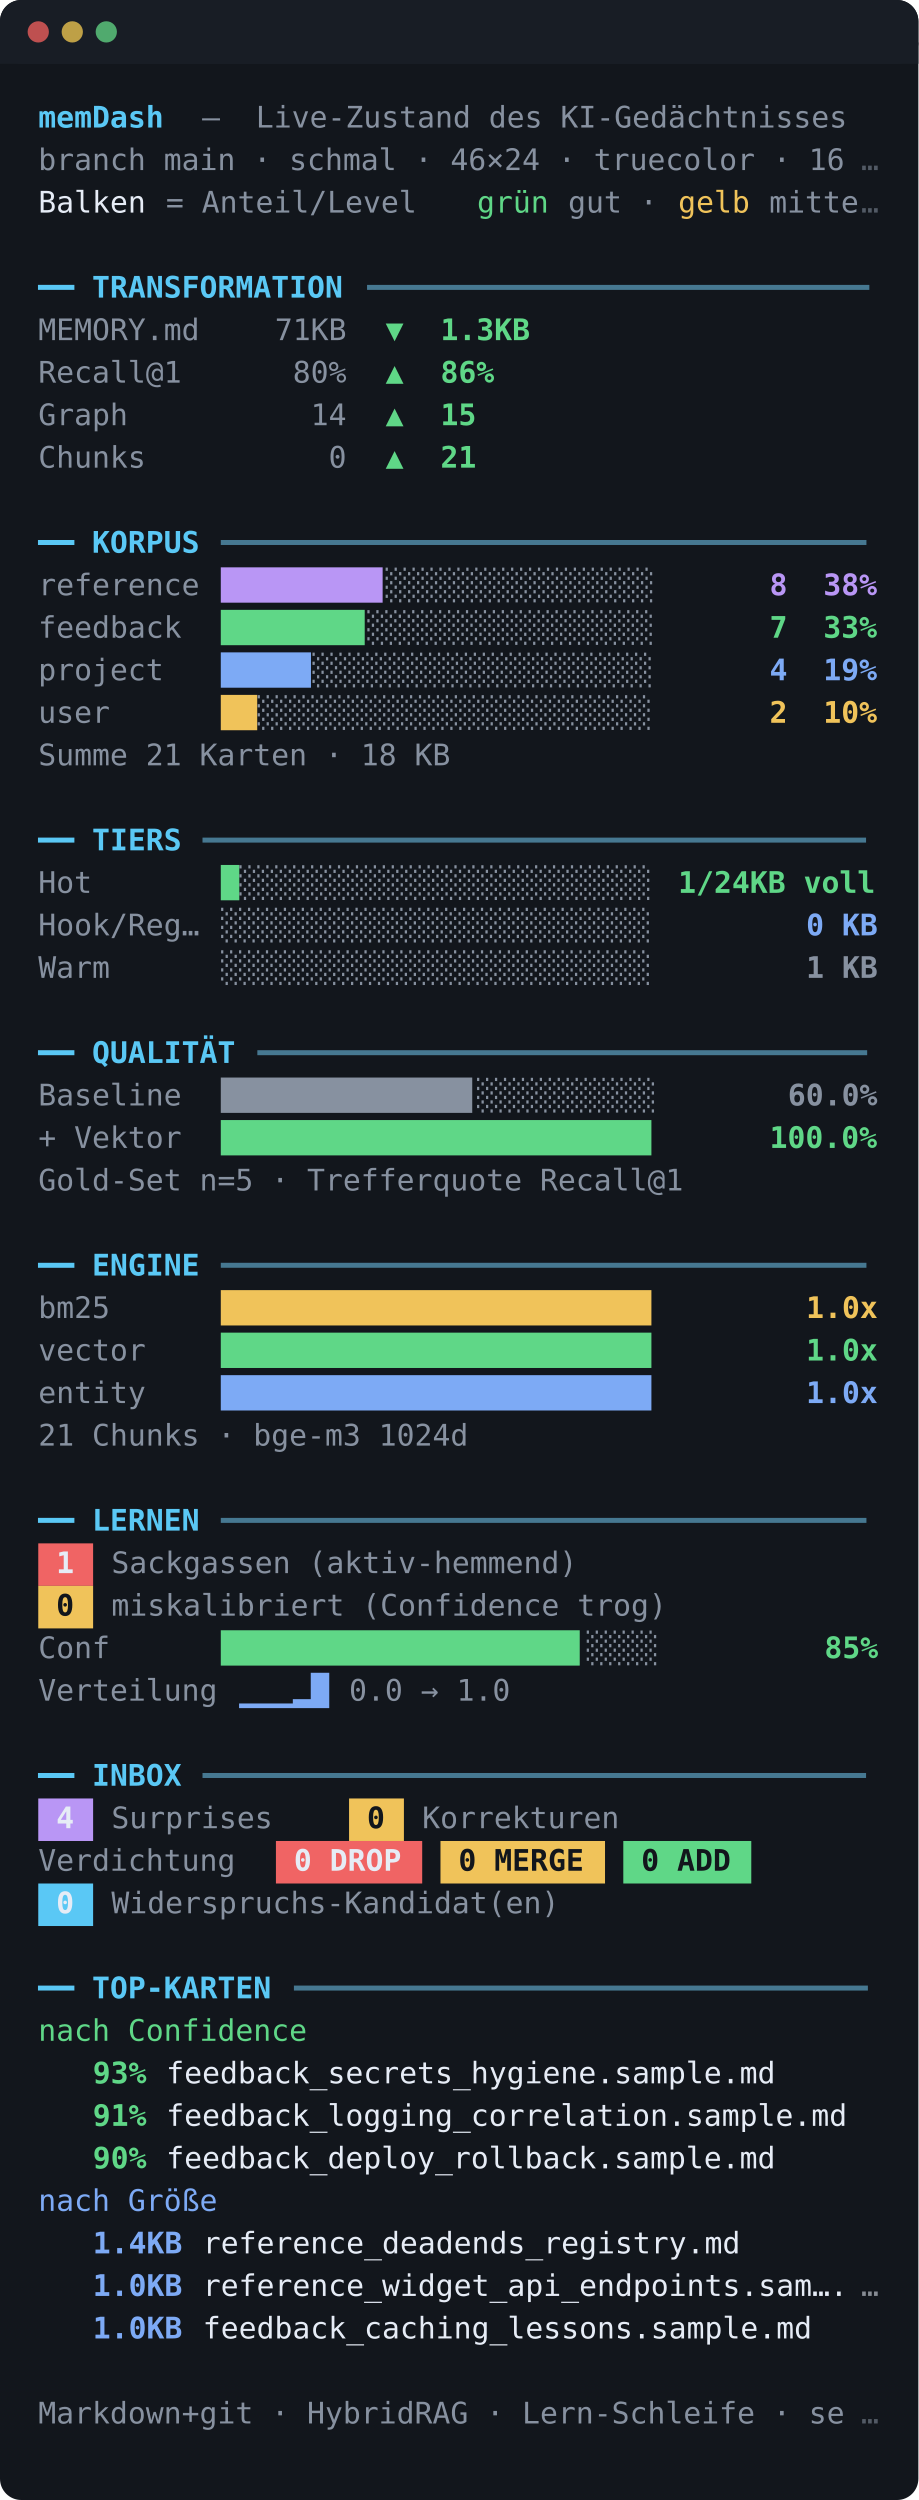
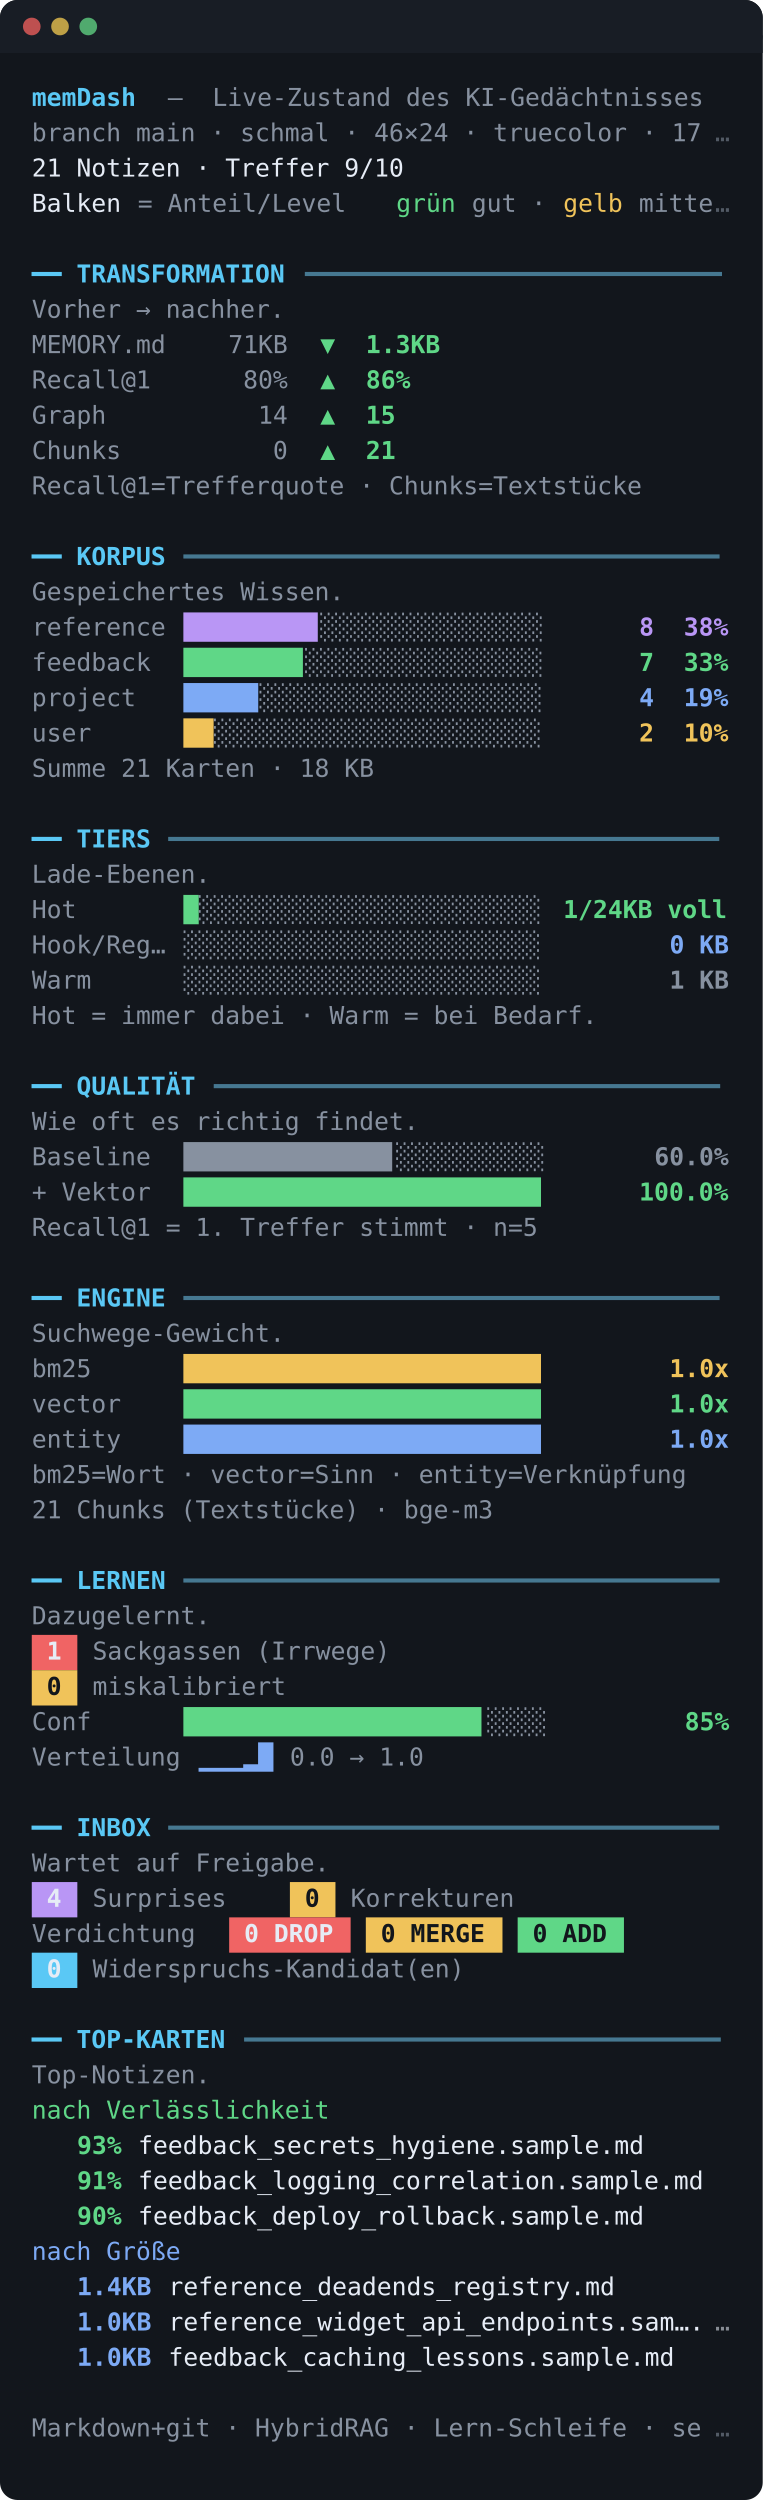
- <svg xmlns="http://www.w3.org/2000/svg" viewBox="0 0 432 1176" width="432" height="1176" font-family="ui-monospace,'JetBrains Mono','DejaVu Sans Mono',monospace" font-size="14" role="img" aria-label="memDash Terminal-Screenshot">
-   <rect x="0" y="0" width="432" height="1176" rx="10" ry="10" fill="rgb(18,22,28)" />
+ <svg xmlns="http://www.w3.org/2000/svg" viewBox="0 0 432 1416" width="432" height="1416" font-family="ui-monospace,'JetBrains Mono','DejaVu Sans Mono',monospace" font-size="14" role="img" aria-label="memDash Terminal-Screenshot">
+   <rect x="0" y="0" width="432" height="1416" rx="10" ry="10" fill="rgb(18,22,28)" />
  <rect x="0" y="0" width="432" height="30" rx="10" ry="10" fill="rgb(24,29,37)" />
  <rect x="0" y="20" width="432" height="10" fill="rgb(24,29,37)" />
  <circle cx="18" cy="15" r="5" fill="rgb(190,80,80)" />
  <circle cx="34" cy="15" r="5" fill="rgb(190,160,70)" />
  <circle cx="50" cy="15" r="5" fill="rgb(80,170,110)" />
-   <rect x="18.0" y="726.0" width="25.8" height="20.0" fill="rgb(240,100,100)" />
-   <rect x="18.0" y="746.0" width="25.8" height="20.0" fill="rgb(240,195,90)" />
-   <rect x="18.0" y="846.0" width="25.8" height="20.0" fill="rgb(185,150,245)" />
-   <rect x="164.2" y="846.0" width="25.8" height="20.0" fill="rgb(240,195,90)" />
-   <rect x="129.8" y="866.0" width="68.8" height="20.0" fill="rgb(240,100,100)" />
-   <rect x="207.2" y="866.0" width="77.4" height="20.0" fill="rgb(240,195,90)" />
-   <rect x="293.2" y="866.0" width="60.2" height="20.0" fill="rgb(95,215,135)" />
-   <rect x="18.0" y="886.0" width="25.8" height="20.0" fill="rgb(90,200,245)" />
+   <rect x="18.0" y="926.0" width="25.8" height="20.0" fill="rgb(240,100,100)" />
+   <rect x="18.0" y="946.0" width="25.8" height="20.0" fill="rgb(240,195,90)" />
+   <rect x="18.0" y="1066.0" width="25.8" height="20.0" fill="rgb(185,150,245)" />
+   <rect x="164.2" y="1066.0" width="25.8" height="20.0" fill="rgb(240,195,90)" />
+   <rect x="129.8" y="1086.0" width="68.8" height="20.0" fill="rgb(240,100,100)" />
+   <rect x="207.2" y="1086.0" width="77.4" height="20.0" fill="rgb(240,195,90)" />
+   <rect x="293.2" y="1086.0" width="60.2" height="20.0" fill="rgb(95,215,135)" />
+   <rect x="18.0" y="1106.0" width="25.8" height="20.0" fill="rgb(90,200,245)" />
  <text y="60.0" xml:space="preserve" dominant-baseline="alphabetic">
    <tspan x="18.0" fill="rgb(90,200,245)" font-weight="700">memDash</tspan>
    <tspan x="78.2" fill="rgb(135,145,160)">  —  Live-Zustand des KI-Gedächtnisses</tspan>
  </text>
  <text y="80.0" xml:space="preserve" dominant-baseline="alphabetic">
-     <tspan x="18.0" fill="rgb(135,145,160)">branch main · schmal · 46×24 · truecolor · 16</tspan>
+     <tspan x="18.0" fill="rgb(135,145,160)">branch main · schmal · 46×24 · truecolor · 17</tspan>
    <tspan x="405.0" fill="rgb(82,90,101)">…</tspan>
  </text>
  <text y="100.0" xml:space="preserve" dominant-baseline="alphabetic">
+     <tspan x="18.0" fill="rgb(230,236,246)">21 Notizen · Treffer 9/10</tspan>
+   </text>
+   <text y="120.0" xml:space="preserve" dominant-baseline="alphabetic">
    <tspan x="18.0" fill="rgb(230,236,246)">Balken</tspan>
    <tspan x="69.6" fill="rgb(135,145,160)"> = Anteil/Level   </tspan>
    <tspan x="224.4" fill="rgb(95,215,135)">grün</tspan>
    <tspan x="258.8" fill="rgb(135,145,160)"> gut · </tspan>
    <tspan x="319.0" fill="rgb(240,195,90)">gelb</tspan>
    <tspan x="353.4" fill="rgb(135,145,160)"> mitte</tspan>
    <tspan x="405.0" fill="rgb(82,90,101)">…</tspan>
  </text>
-   <text y="140.0" xml:space="preserve" dominant-baseline="alphabetic">
+   <text y="160.0" xml:space="preserve" dominant-baseline="alphabetic">
    <tspan x="18.0" fill="rgb(90,200,245)" font-weight="700">━━ TRANSFORMATION </tspan>
    <tspan x="172.8" fill="rgb(70,120,145)">━━━━━━━━━━━━━━━━━━━━━━━━━━━━</tspan>
  </text>
-   <text y="160.0" xml:space="preserve" dominant-baseline="alphabetic">
+   <text y="180.0" xml:space="preserve" dominant-baseline="alphabetic">
+     <tspan x="18.0" fill="rgb(135,145,160)">Vorher → nachher.</tspan>
+   </text>
+   <text y="200.0" xml:space="preserve" dominant-baseline="alphabetic">
    <tspan x="18.0" fill="rgb(135,145,160)">MEMORY.md</tspan>
    <tspan x="95.4" fill="rgb(230,236,246)"> </tspan>
    <tspan x="104.0" fill="rgb(135,145,160)">   71KB</tspan>
    <tspan x="164.2" fill="rgb(230,236,246)">  </tspan>
    <tspan x="181.4" fill="rgb(95,215,135)" font-weight="700">▼</tspan>
    <tspan x="190.0" fill="rgb(230,236,246)">  </tspan>
    <tspan x="207.2" fill="rgb(95,215,135)" font-weight="700">1.3KB</tspan>
  </text>
-   <text y="180.0" xml:space="preserve" dominant-baseline="alphabetic">
+   <text y="220.0" xml:space="preserve" dominant-baseline="alphabetic">
    <tspan x="18.0" fill="rgb(135,145,160)">Recall@1</tspan>
    <tspan x="86.8" fill="rgb(230,236,246)">  </tspan>
    <tspan x="104.0" fill="rgb(135,145,160)">    80%</tspan>
    <tspan x="164.2" fill="rgb(230,236,246)">  </tspan>
    <tspan x="181.4" fill="rgb(95,215,135)" font-weight="700">▲</tspan>
    <tspan x="190.0" fill="rgb(230,236,246)">  </tspan>
    <tspan x="207.2" fill="rgb(95,215,135)" font-weight="700">86%</tspan>
  </text>
-   <text y="200.0" xml:space="preserve" dominant-baseline="alphabetic">
+   <text y="240.0" xml:space="preserve" dominant-baseline="alphabetic">
    <tspan x="18.0" fill="rgb(135,145,160)">Graph</tspan>
    <tspan x="61.0" fill="rgb(230,236,246)">     </tspan>
    <tspan x="104.0" fill="rgb(135,145,160)">     14</tspan>
    <tspan x="164.2" fill="rgb(230,236,246)">  </tspan>
    <tspan x="181.4" fill="rgb(95,215,135)" font-weight="700">▲</tspan>
    <tspan x="190.0" fill="rgb(230,236,246)">  </tspan>
    <tspan x="207.2" fill="rgb(95,215,135)" font-weight="700">15</tspan>
  </text>
-   <text y="220.0" xml:space="preserve" dominant-baseline="alphabetic">
+   <text y="260.0" xml:space="preserve" dominant-baseline="alphabetic">
    <tspan x="18.0" fill="rgb(135,145,160)">Chunks</tspan>
    <tspan x="69.6" fill="rgb(230,236,246)">    </tspan>
    <tspan x="104.0" fill="rgb(135,145,160)">      0</tspan>
    <tspan x="164.2" fill="rgb(230,236,246)">  </tspan>
    <tspan x="181.4" fill="rgb(95,215,135)" font-weight="700">▲</tspan>
    <tspan x="190.0" fill="rgb(230,236,246)">  </tspan>
    <tspan x="207.2" fill="rgb(95,215,135)" font-weight="700">21</tspan>
  </text>
-   <text y="260.0" xml:space="preserve" dominant-baseline="alphabetic">
+   <text y="280.0" xml:space="preserve" dominant-baseline="alphabetic">
+     <tspan x="18.0" fill="rgb(135,145,160)">Recall@1=Trefferquote · Chunks=Textstücke</tspan>
+   </text>
+   <text y="320.0" xml:space="preserve" dominant-baseline="alphabetic">
    <tspan x="18.0" fill="rgb(90,200,245)" font-weight="700">━━ KORPUS </tspan>
    <tspan x="104.0" fill="rgb(70,120,145)">━━━━━━━━━━━━━━━━━━━━━━━━━━━━━━━━━━━━</tspan>
  </text>
-   <text y="280.0" xml:space="preserve" dominant-baseline="alphabetic">
+   <text y="340.0" xml:space="preserve" dominant-baseline="alphabetic">
+     <tspan x="18.0" fill="rgb(135,145,160)">Gespeichertes Wissen.</tspan>
+   </text>
+   <text y="360.0" xml:space="preserve" dominant-baseline="alphabetic">
    <tspan x="18.0" fill="rgb(135,145,160)">reference</tspan>
    <tspan x="95.4" fill="rgb(230,236,246)"> </tspan>
    <tspan x="104.0" fill="rgb(185,150,245)">█████████</tspan>
    <tspan x="181.4" fill="rgb(135,145,160)">░░░░░░░░░░░░░░░</tspan>
    <tspan x="310.4" fill="rgb(230,236,246)">      </tspan>
    <tspan x="362.0" fill="rgb(185,150,245)" font-weight="700">8  38%</tspan>
  </text>
-   <text y="300.0" xml:space="preserve" dominant-baseline="alphabetic">
+   <text y="380.0" xml:space="preserve" dominant-baseline="alphabetic">
    <tspan x="18.0" fill="rgb(135,145,160)">feedback</tspan>
    <tspan x="86.8" fill="rgb(230,236,246)">  </tspan>
    <tspan x="104.0" fill="rgb(95,215,135)">████████</tspan>
    <tspan x="172.8" fill="rgb(135,145,160)">░░░░░░░░░░░░░░░░</tspan>
    <tspan x="310.4" fill="rgb(230,236,246)">      </tspan>
    <tspan x="362.0" fill="rgb(95,215,135)" font-weight="700">7  33%</tspan>
  </text>
-   <text y="320.0" xml:space="preserve" dominant-baseline="alphabetic">
+   <text y="400.0" xml:space="preserve" dominant-baseline="alphabetic">
    <tspan x="18.0" fill="rgb(135,145,160)">project</tspan>
    <tspan x="78.2" fill="rgb(230,236,246)">   </tspan>
    <tspan x="104.0" fill="rgb(125,170,245)">█████</tspan>
    <tspan x="147.0" fill="rgb(135,145,160)">░░░░░░░░░░░░░░░░░░░</tspan>
    <tspan x="310.4" fill="rgb(230,236,246)">      </tspan>
    <tspan x="362.0" fill="rgb(125,170,245)" font-weight="700">4  19%</tspan>
  </text>
-   <text y="340.0" xml:space="preserve" dominant-baseline="alphabetic">
+   <text y="420.0" xml:space="preserve" dominant-baseline="alphabetic">
    <tspan x="18.0" fill="rgb(135,145,160)">user</tspan>
    <tspan x="52.4" fill="rgb(230,236,246)">      </tspan>
    <tspan x="104.0" fill="rgb(240,195,90)">██</tspan>
    <tspan x="121.2" fill="rgb(135,145,160)">░░░░░░░░░░░░░░░░░░░░░░</tspan>
    <tspan x="310.4" fill="rgb(230,236,246)">      </tspan>
    <tspan x="362.0" fill="rgb(240,195,90)" font-weight="700">2  10%</tspan>
  </text>
-   <text y="360.0" xml:space="preserve" dominant-baseline="alphabetic">
+   <text y="440.0" xml:space="preserve" dominant-baseline="alphabetic">
    <tspan x="18.0" fill="rgb(135,145,160)">Summe 21 Karten · 18 KB</tspan>
  </text>
-   <text y="400.0" xml:space="preserve" dominant-baseline="alphabetic">
+   <text y="480.0" xml:space="preserve" dominant-baseline="alphabetic">
    <tspan x="18.0" fill="rgb(90,200,245)" font-weight="700">━━ TIERS </tspan>
    <tspan x="95.4" fill="rgb(70,120,145)">━━━━━━━━━━━━━━━━━━━━━━━━━━━━━━━━━━━━━</tspan>
  </text>
-   <text y="420.0" xml:space="preserve" dominant-baseline="alphabetic">
+   <text y="500.0" xml:space="preserve" dominant-baseline="alphabetic">
+     <tspan x="18.0" fill="rgb(135,145,160)">Lade-Ebenen.</tspan>
+   </text>
+   <text y="520.0" xml:space="preserve" dominant-baseline="alphabetic">
    <tspan x="18.0" fill="rgb(135,145,160)">Hot</tspan>
    <tspan x="43.8" fill="rgb(230,236,246)">       </tspan>
    <tspan x="104.0" fill="rgb(95,215,135)">█</tspan>
    <tspan x="112.6" fill="rgb(135,145,160)">░░░░░░░░░░░░░░░░░░░░░░░</tspan>
    <tspan x="310.4" fill="rgb(230,236,246)"> </tspan>
    <tspan x="319.0" fill="rgb(95,215,135)" font-weight="700">1/24KB voll</tspan>
  </text>
-   <text y="440.0" xml:space="preserve" dominant-baseline="alphabetic">
+   <text y="540.0" xml:space="preserve" dominant-baseline="alphabetic">
    <tspan x="18.0" fill="rgb(135,145,160)">Hook/Reg…</tspan>
    <tspan x="95.4" fill="rgb(230,236,246)"> </tspan>
    <tspan x="104.0" fill="rgb(135,145,160)">░░░░░░░░░░░░░░░░░░░░░░░░</tspan>
    <tspan x="310.4" fill="rgb(230,236,246)">        </tspan>
    <tspan x="379.2" fill="rgb(125,170,245)" font-weight="700">0 KB</tspan>
  </text>
-   <text y="460.0" xml:space="preserve" dominant-baseline="alphabetic">
+   <text y="560.0" xml:space="preserve" dominant-baseline="alphabetic">
    <tspan x="18.0" fill="rgb(135,145,160)">Warm</tspan>
    <tspan x="52.4" fill="rgb(230,236,246)">      </tspan>
    <tspan x="104.0" fill="rgb(135,145,160)">░░░░░░░░░░░░░░░░░░░░░░░░</tspan>
    <tspan x="310.4" fill="rgb(230,236,246)">        </tspan>
    <tspan x="379.2" fill="rgb(135,145,160)" font-weight="700">1 KB</tspan>
  </text>
-   <text y="500.0" xml:space="preserve" dominant-baseline="alphabetic">
+   <text y="580.0" xml:space="preserve" dominant-baseline="alphabetic">
+     <tspan x="18.0" fill="rgb(135,145,160)">Hot = immer dabei · Warm = bei Bedarf.</tspan>
+   </text>
+   <text y="620.0" xml:space="preserve" dominant-baseline="alphabetic">
    <tspan x="18.0" fill="rgb(90,200,245)" font-weight="700">━━ QUALITÄT </tspan>
    <tspan x="121.2" fill="rgb(70,120,145)">━━━━━━━━━━━━━━━━━━━━━━━━━━━━━━━━━━</tspan>
  </text>
-   <text y="520.0" xml:space="preserve" dominant-baseline="alphabetic">
+   <text y="640.0" xml:space="preserve" dominant-baseline="alphabetic">
+     <tspan x="18.0" fill="rgb(135,145,160)">Wie oft es richtig findet.</tspan>
+   </text>
+   <text y="660.0" xml:space="preserve" dominant-baseline="alphabetic">
    <tspan x="18.0" fill="rgb(135,145,160)">Baseline</tspan>
    <tspan x="86.8" fill="rgb(230,236,246)">  </tspan>
    <tspan x="104.0" fill="rgb(135,145,160)">██████████████</tspan>
    <tspan x="224.4" fill="rgb(135,145,160)">░░░░░░░░░░</tspan>
    <tspan x="310.4" fill="rgb(230,236,246)">       </tspan>
    <tspan x="370.6" fill="rgb(135,145,160)" font-weight="700">60.0%</tspan>
  </text>
-   <text y="540.0" xml:space="preserve" dominant-baseline="alphabetic">
+   <text y="680.0" xml:space="preserve" dominant-baseline="alphabetic">
    <tspan x="18.0" fill="rgb(135,145,160)">+ Vektor</tspan>
    <tspan x="86.8" fill="rgb(230,236,246)">  </tspan>
    <tspan x="104.0" fill="rgb(95,215,135)">████████████████████████</tspan>
    <tspan x="310.4" fill="rgb(230,236,246)">      </tspan>
    <tspan x="362.0" fill="rgb(95,215,135)" font-weight="700">100.0%</tspan>
  </text>
-   <text y="560.0" xml:space="preserve" dominant-baseline="alphabetic">
-     <tspan x="18.0" fill="rgb(135,145,160)">Gold-Set n=5 · Trefferquote Recall@1</tspan>
-   </text>
-   <text y="600.0" xml:space="preserve" dominant-baseline="alphabetic">
+   <text y="700.0" xml:space="preserve" dominant-baseline="alphabetic">
+     <tspan x="18.0" fill="rgb(135,145,160)">Recall@1 = 1. Treffer stimmt · n=5</tspan>
+   </text>
+   <text y="740.0" xml:space="preserve" dominant-baseline="alphabetic">
    <tspan x="18.0" fill="rgb(90,200,245)" font-weight="700">━━ ENGINE </tspan>
    <tspan x="104.0" fill="rgb(70,120,145)">━━━━━━━━━━━━━━━━━━━━━━━━━━━━━━━━━━━━</tspan>
  </text>
-   <text y="620.0" xml:space="preserve" dominant-baseline="alphabetic">
+   <text y="760.0" xml:space="preserve" dominant-baseline="alphabetic">
+     <tspan x="18.0" fill="rgb(135,145,160)">Suchwege-Gewicht.</tspan>
+   </text>
+   <text y="780.0" xml:space="preserve" dominant-baseline="alphabetic">
    <tspan x="18.0" fill="rgb(135,145,160)">bm25</tspan>
    <tspan x="52.4" fill="rgb(230,236,246)">      </tspan>
    <tspan x="104.0" fill="rgb(240,195,90)">████████████████████████</tspan>
    <tspan x="310.4" fill="rgb(230,236,246)">        </tspan>
    <tspan x="379.2" fill="rgb(240,195,90)" font-weight="700">1.0x</tspan>
  </text>
-   <text y="640.0" xml:space="preserve" dominant-baseline="alphabetic">
+   <text y="800.0" xml:space="preserve" dominant-baseline="alphabetic">
    <tspan x="18.0" fill="rgb(135,145,160)">vector</tspan>
    <tspan x="69.6" fill="rgb(230,236,246)">    </tspan>
    <tspan x="104.0" fill="rgb(95,215,135)">████████████████████████</tspan>
    <tspan x="310.4" fill="rgb(230,236,246)">        </tspan>
    <tspan x="379.2" fill="rgb(95,215,135)" font-weight="700">1.0x</tspan>
  </text>
-   <text y="660.0" xml:space="preserve" dominant-baseline="alphabetic">
+   <text y="820.0" xml:space="preserve" dominant-baseline="alphabetic">
    <tspan x="18.0" fill="rgb(135,145,160)">entity</tspan>
    <tspan x="69.6" fill="rgb(230,236,246)">    </tspan>
    <tspan x="104.0" fill="rgb(125,170,245)">████████████████████████</tspan>
    <tspan x="310.4" fill="rgb(230,236,246)">        </tspan>
    <tspan x="379.2" fill="rgb(125,170,245)" font-weight="700">1.0x</tspan>
  </text>
-   <text y="680.0" xml:space="preserve" dominant-baseline="alphabetic">
-     <tspan x="18.0" fill="rgb(135,145,160)">21 Chunks · bge-m3 1024d</tspan>
-   </text>
-   <text y="720.0" xml:space="preserve" dominant-baseline="alphabetic">
+   <text y="840.0" xml:space="preserve" dominant-baseline="alphabetic">
+     <tspan x="18.0" fill="rgb(135,145,160)">bm25=Wort · vector=Sinn · entity=Verknüpfung</tspan>
+   </text>
+   <text y="860.0" xml:space="preserve" dominant-baseline="alphabetic">
+     <tspan x="18.0" fill="rgb(135,145,160)">21 Chunks (Textstücke) · bge-m3</tspan>
+   </text>
+   <text y="900.0" xml:space="preserve" dominant-baseline="alphabetic">
    <tspan x="18.0" fill="rgb(90,200,245)" font-weight="700">━━ LERNEN </tspan>
    <tspan x="104.0" fill="rgb(70,120,145)">━━━━━━━━━━━━━━━━━━━━━━━━━━━━━━━━━━━━</tspan>
  </text>
-   <text y="740.0" xml:space="preserve" dominant-baseline="alphabetic">
+   <text y="920.0" xml:space="preserve" dominant-baseline="alphabetic">
+     <tspan x="18.0" fill="rgb(135,145,160)">Dazugelernt.</tspan>
+   </text>
+   <text y="940.0" xml:space="preserve" dominant-baseline="alphabetic">
    <tspan x="18.0" fill="rgb(230,236,246)" font-weight="700"> 1 </tspan>
    <tspan x="43.8" fill="rgb(230,236,246)"> </tspan>
-     <tspan x="52.4" fill="rgb(135,145,160)">Sackgassen (aktiv-hemmend)</tspan>
-   </text>
-   <text y="760.0" xml:space="preserve" dominant-baseline="alphabetic">
+     <tspan x="52.4" fill="rgb(135,145,160)">Sackgassen (Irrwege)</tspan>
+   </text>
+   <text y="960.0" xml:space="preserve" dominant-baseline="alphabetic">
    <tspan x="18.0" fill="rgb(18,22,28)" font-weight="700"> 0 </tspan>
    <tspan x="43.8" fill="rgb(230,236,246)"> </tspan>
-     <tspan x="52.4" fill="rgb(135,145,160)">miskalibriert (Confidence trog)</tspan>
-   </text>
-   <text y="780.0" xml:space="preserve" dominant-baseline="alphabetic">
+     <tspan x="52.4" fill="rgb(135,145,160)">miskalibriert</tspan>
+   </text>
+   <text y="980.0" xml:space="preserve" dominant-baseline="alphabetic">
    <tspan x="18.0" fill="rgb(135,145,160)">Conf</tspan>
    <tspan x="52.4" fill="rgb(230,236,246)">      </tspan>
    <tspan x="104.0" fill="rgb(95,215,135)">████████████████████</tspan>
    <tspan x="276.0" fill="rgb(135,145,160)">░░░░</tspan>
    <tspan x="310.4" fill="rgb(230,236,246)">         </tspan>
    <tspan x="387.8" fill="rgb(95,215,135)" font-weight="700">85%</tspan>
  </text>
-   <text y="800.0" xml:space="preserve" dominant-baseline="alphabetic">
+   <text y="1000.0" xml:space="preserve" dominant-baseline="alphabetic">
    <tspan x="18.0" fill="rgb(135,145,160)">Verteilung</tspan>
    <tspan x="104.0" fill="rgb(230,236,246)"> </tspan>
    <tspan x="112.6" fill="rgb(125,170,245)">▁▁▁▂█</tspan>
    <tspan x="155.6" fill="rgb(230,236,246)"> </tspan>
    <tspan x="164.2" fill="rgb(135,145,160)">0.0 → 1.0</tspan>
  </text>
-   <text y="840.0" xml:space="preserve" dominant-baseline="alphabetic">
+   <text y="1040.0" xml:space="preserve" dominant-baseline="alphabetic">
    <tspan x="18.0" fill="rgb(90,200,245)" font-weight="700">━━ INBOX </tspan>
    <tspan x="95.4" fill="rgb(70,120,145)">━━━━━━━━━━━━━━━━━━━━━━━━━━━━━━━━━━━━━</tspan>
  </text>
-   <text y="860.0" xml:space="preserve" dominant-baseline="alphabetic">
+   <text y="1060.0" xml:space="preserve" dominant-baseline="alphabetic">
+     <tspan x="18.0" fill="rgb(135,145,160)">Wartet auf Freigabe.</tspan>
+   </text>
+   <text y="1080.0" xml:space="preserve" dominant-baseline="alphabetic">
    <tspan x="18.0" fill="rgb(230,236,246)" font-weight="700"> 4 </tspan>
    <tspan x="43.8" fill="rgb(230,236,246)"> </tspan>
    <tspan x="52.4" fill="rgb(135,145,160)">Surprises</tspan>
    <tspan x="129.8" fill="rgb(230,236,246)">    </tspan>
    <tspan x="164.2" fill="rgb(18,22,28)" font-weight="700"> 0 </tspan>
    <tspan x="190.0" fill="rgb(230,236,246)"> </tspan>
    <tspan x="198.6" fill="rgb(135,145,160)">Korrekturen</tspan>
  </text>
-   <text y="880.0" xml:space="preserve" dominant-baseline="alphabetic">
+   <text y="1100.0" xml:space="preserve" dominant-baseline="alphabetic">
    <tspan x="18.0" fill="rgb(135,145,160)">Verdichtung</tspan>
    <tspan x="112.6" fill="rgb(230,236,246)">  </tspan>
    <tspan x="129.8" fill="rgb(230,236,246)" font-weight="700"> 0 DROP </tspan>
    <tspan x="198.6" fill="rgb(230,236,246)"> </tspan>
    <tspan x="207.2" fill="rgb(18,22,28)" font-weight="700"> 0 MERGE </tspan>
    <tspan x="284.6" fill="rgb(230,236,246)"> </tspan>
    <tspan x="293.2" fill="rgb(18,22,28)" font-weight="700"> 0 ADD </tspan>
  </text>
-   <text y="900.0" xml:space="preserve" dominant-baseline="alphabetic">
+   <text y="1120.0" xml:space="preserve" dominant-baseline="alphabetic">
    <tspan x="18.0" fill="rgb(230,236,246)" font-weight="700"> 0 </tspan>
    <tspan x="43.8" fill="rgb(230,236,246)"> </tspan>
    <tspan x="52.4" fill="rgb(135,145,160)">Widerspruchs-Kandidat(en)</tspan>
  </text>
-   <text y="940.0" xml:space="preserve" dominant-baseline="alphabetic">
+   <text y="1160.0" xml:space="preserve" dominant-baseline="alphabetic">
    <tspan x="18.0" fill="rgb(90,200,245)" font-weight="700">━━ TOP-KARTEN </tspan>
    <tspan x="138.4" fill="rgb(70,120,145)">━━━━━━━━━━━━━━━━━━━━━━━━━━━━━━━━</tspan>
  </text>
-   <text y="960.0" xml:space="preserve" dominant-baseline="alphabetic">
-     <tspan x="18.0" fill="rgb(95,215,135)">nach Confidence</tspan>
-   </text>
-   <text y="980.0" xml:space="preserve" dominant-baseline="alphabetic">
+   <text y="1180.0" xml:space="preserve" dominant-baseline="alphabetic">
+     <tspan x="18.0" fill="rgb(135,145,160)">Top-Notizen.</tspan>
+   </text>
+   <text y="1200.0" xml:space="preserve" dominant-baseline="alphabetic">
+     <tspan x="18.0" fill="rgb(95,215,135)">nach Verlässlichkeit</tspan>
+   </text>
+   <text y="1220.0" xml:space="preserve" dominant-baseline="alphabetic">
    <tspan x="18.0" fill="rgb(230,236,246)">  </tspan>
    <tspan x="35.2" fill="rgb(95,215,135)" font-weight="700"> 93%</tspan>
    <tspan x="69.6" fill="rgb(230,236,246)"> </tspan>
    <tspan x="78.2" fill="rgb(230,236,246)">feedback_secrets_hygiene.sample.md</tspan>
  </text>
-   <text y="1000.0" xml:space="preserve" dominant-baseline="alphabetic">
+   <text y="1240.0" xml:space="preserve" dominant-baseline="alphabetic">
    <tspan x="18.0" fill="rgb(230,236,246)">  </tspan>
    <tspan x="35.2" fill="rgb(95,215,135)" font-weight="700"> 91%</tspan>
    <tspan x="69.6" fill="rgb(230,236,246)"> </tspan>
    <tspan x="78.2" fill="rgb(230,236,246)">feedback_logging_correlation.sample.md</tspan>
  </text>
-   <text y="1020.0" xml:space="preserve" dominant-baseline="alphabetic">
+   <text y="1260.0" xml:space="preserve" dominant-baseline="alphabetic">
    <tspan x="18.0" fill="rgb(230,236,246)">  </tspan>
    <tspan x="35.2" fill="rgb(95,215,135)" font-weight="700"> 90%</tspan>
    <tspan x="69.6" fill="rgb(230,236,246)"> </tspan>
    <tspan x="78.2" fill="rgb(230,236,246)">feedback_deploy_rollback.sample.md</tspan>
  </text>
-   <text y="1040.0" xml:space="preserve" dominant-baseline="alphabetic">
+   <text y="1280.0" xml:space="preserve" dominant-baseline="alphabetic">
    <tspan x="18.0" fill="rgb(125,170,245)">nach Größe</tspan>
  </text>
-   <text y="1060.0" xml:space="preserve" dominant-baseline="alphabetic">
+   <text y="1300.0" xml:space="preserve" dominant-baseline="alphabetic">
    <tspan x="18.0" fill="rgb(230,236,246)">  </tspan>
    <tspan x="35.2" fill="rgb(125,170,245)" font-weight="700"> 1.4KB</tspan>
    <tspan x="86.8" fill="rgb(230,236,246)"> </tspan>
    <tspan x="95.4" fill="rgb(230,236,246)">reference_deadends_registry.md</tspan>
  </text>
-   <text y="1080.0" xml:space="preserve" dominant-baseline="alphabetic">
+   <text y="1320.0" xml:space="preserve" dominant-baseline="alphabetic">
    <tspan x="18.0" fill="rgb(230,236,246)">  </tspan>
    <tspan x="35.2" fill="rgb(125,170,245)" font-weight="700"> 1.0KB</tspan>
    <tspan x="86.8" fill="rgb(230,236,246)"> </tspan>
    <tspan x="95.4" fill="rgb(230,236,246)">reference_widget_api_endpoints.sam….</tspan>
    <tspan x="405.0" fill="rgb(135,140,148)">…</tspan>
  </text>
-   <text y="1100.0" xml:space="preserve" dominant-baseline="alphabetic">
+   <text y="1340.0" xml:space="preserve" dominant-baseline="alphabetic">
    <tspan x="18.0" fill="rgb(230,236,246)">  </tspan>
    <tspan x="35.2" fill="rgb(125,170,245)" font-weight="700"> 1.0KB</tspan>
    <tspan x="86.8" fill="rgb(230,236,246)"> </tspan>
    <tspan x="95.4" fill="rgb(230,236,246)">feedback_caching_lessons.sample.md</tspan>
  </text>
-   <text y="1140.0" xml:space="preserve" dominant-baseline="alphabetic">
+   <text y="1380.0" xml:space="preserve" dominant-baseline="alphabetic">
    <tspan x="18.0" fill="rgb(135,145,160)">Markdown+git · HybridRAG · Lern-Schleife · se</tspan>
    <tspan x="405.0" fill="rgb(82,90,101)">…</tspan>
  </text>
</svg>
